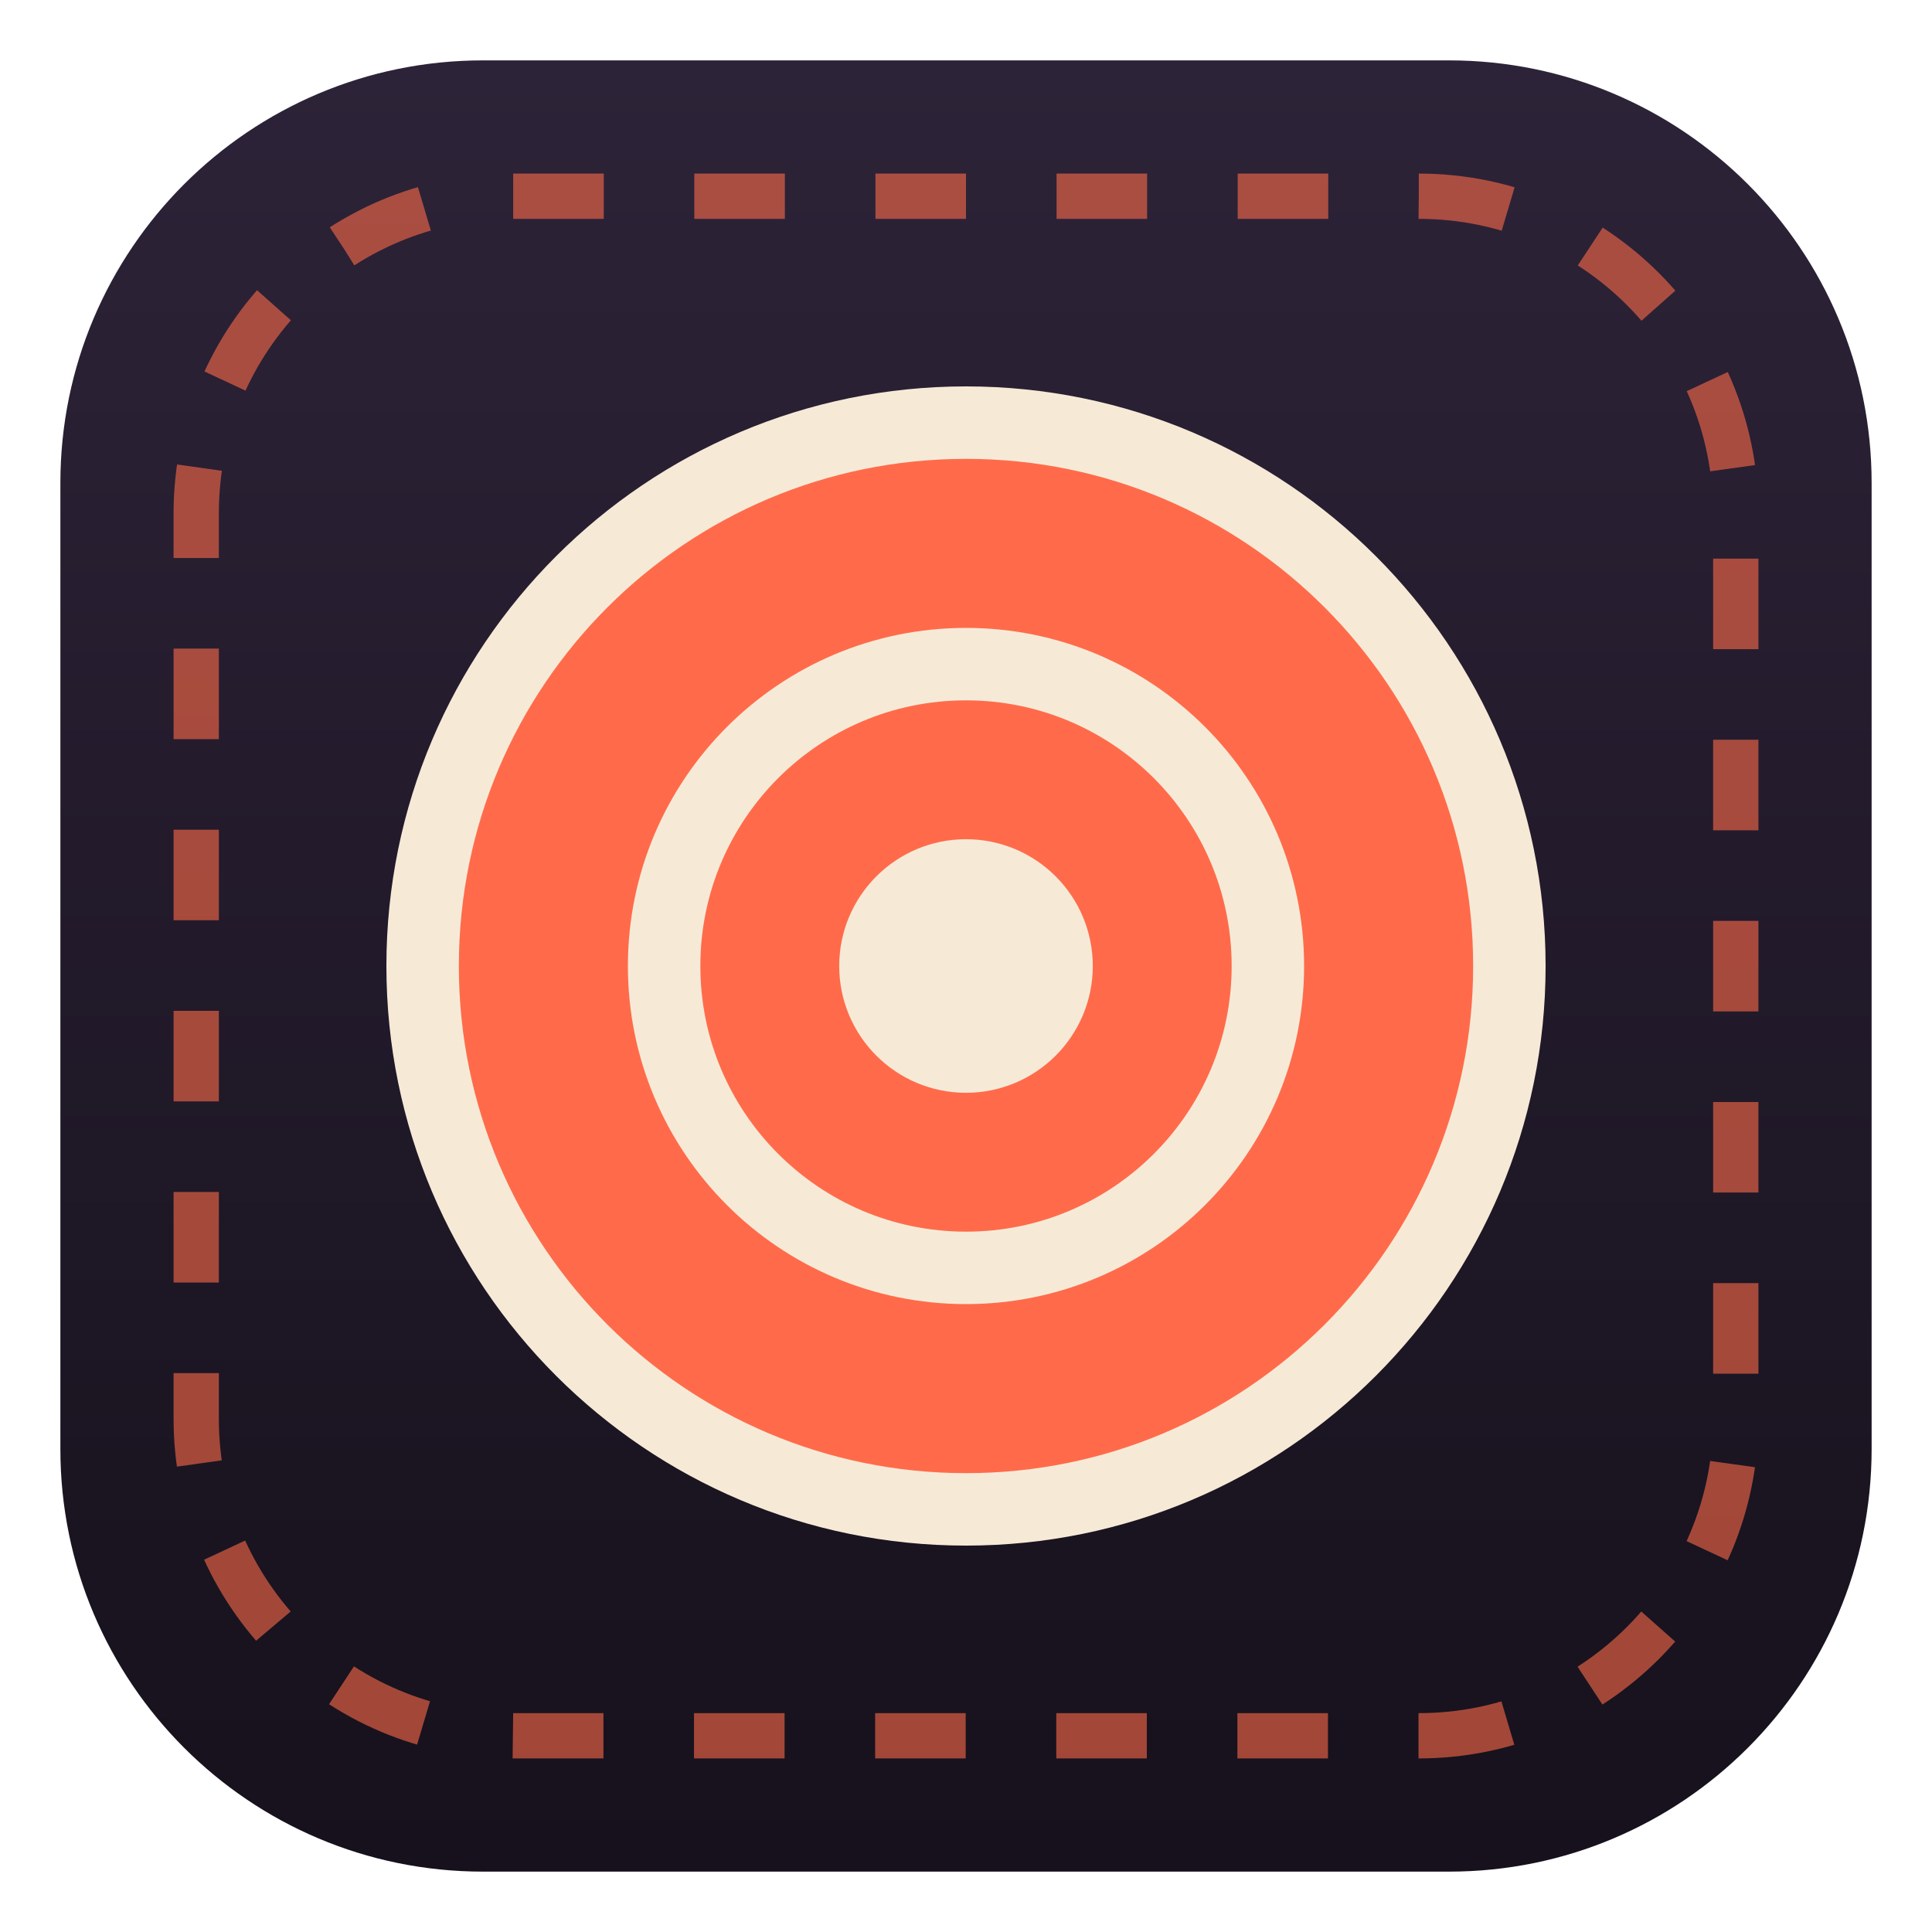
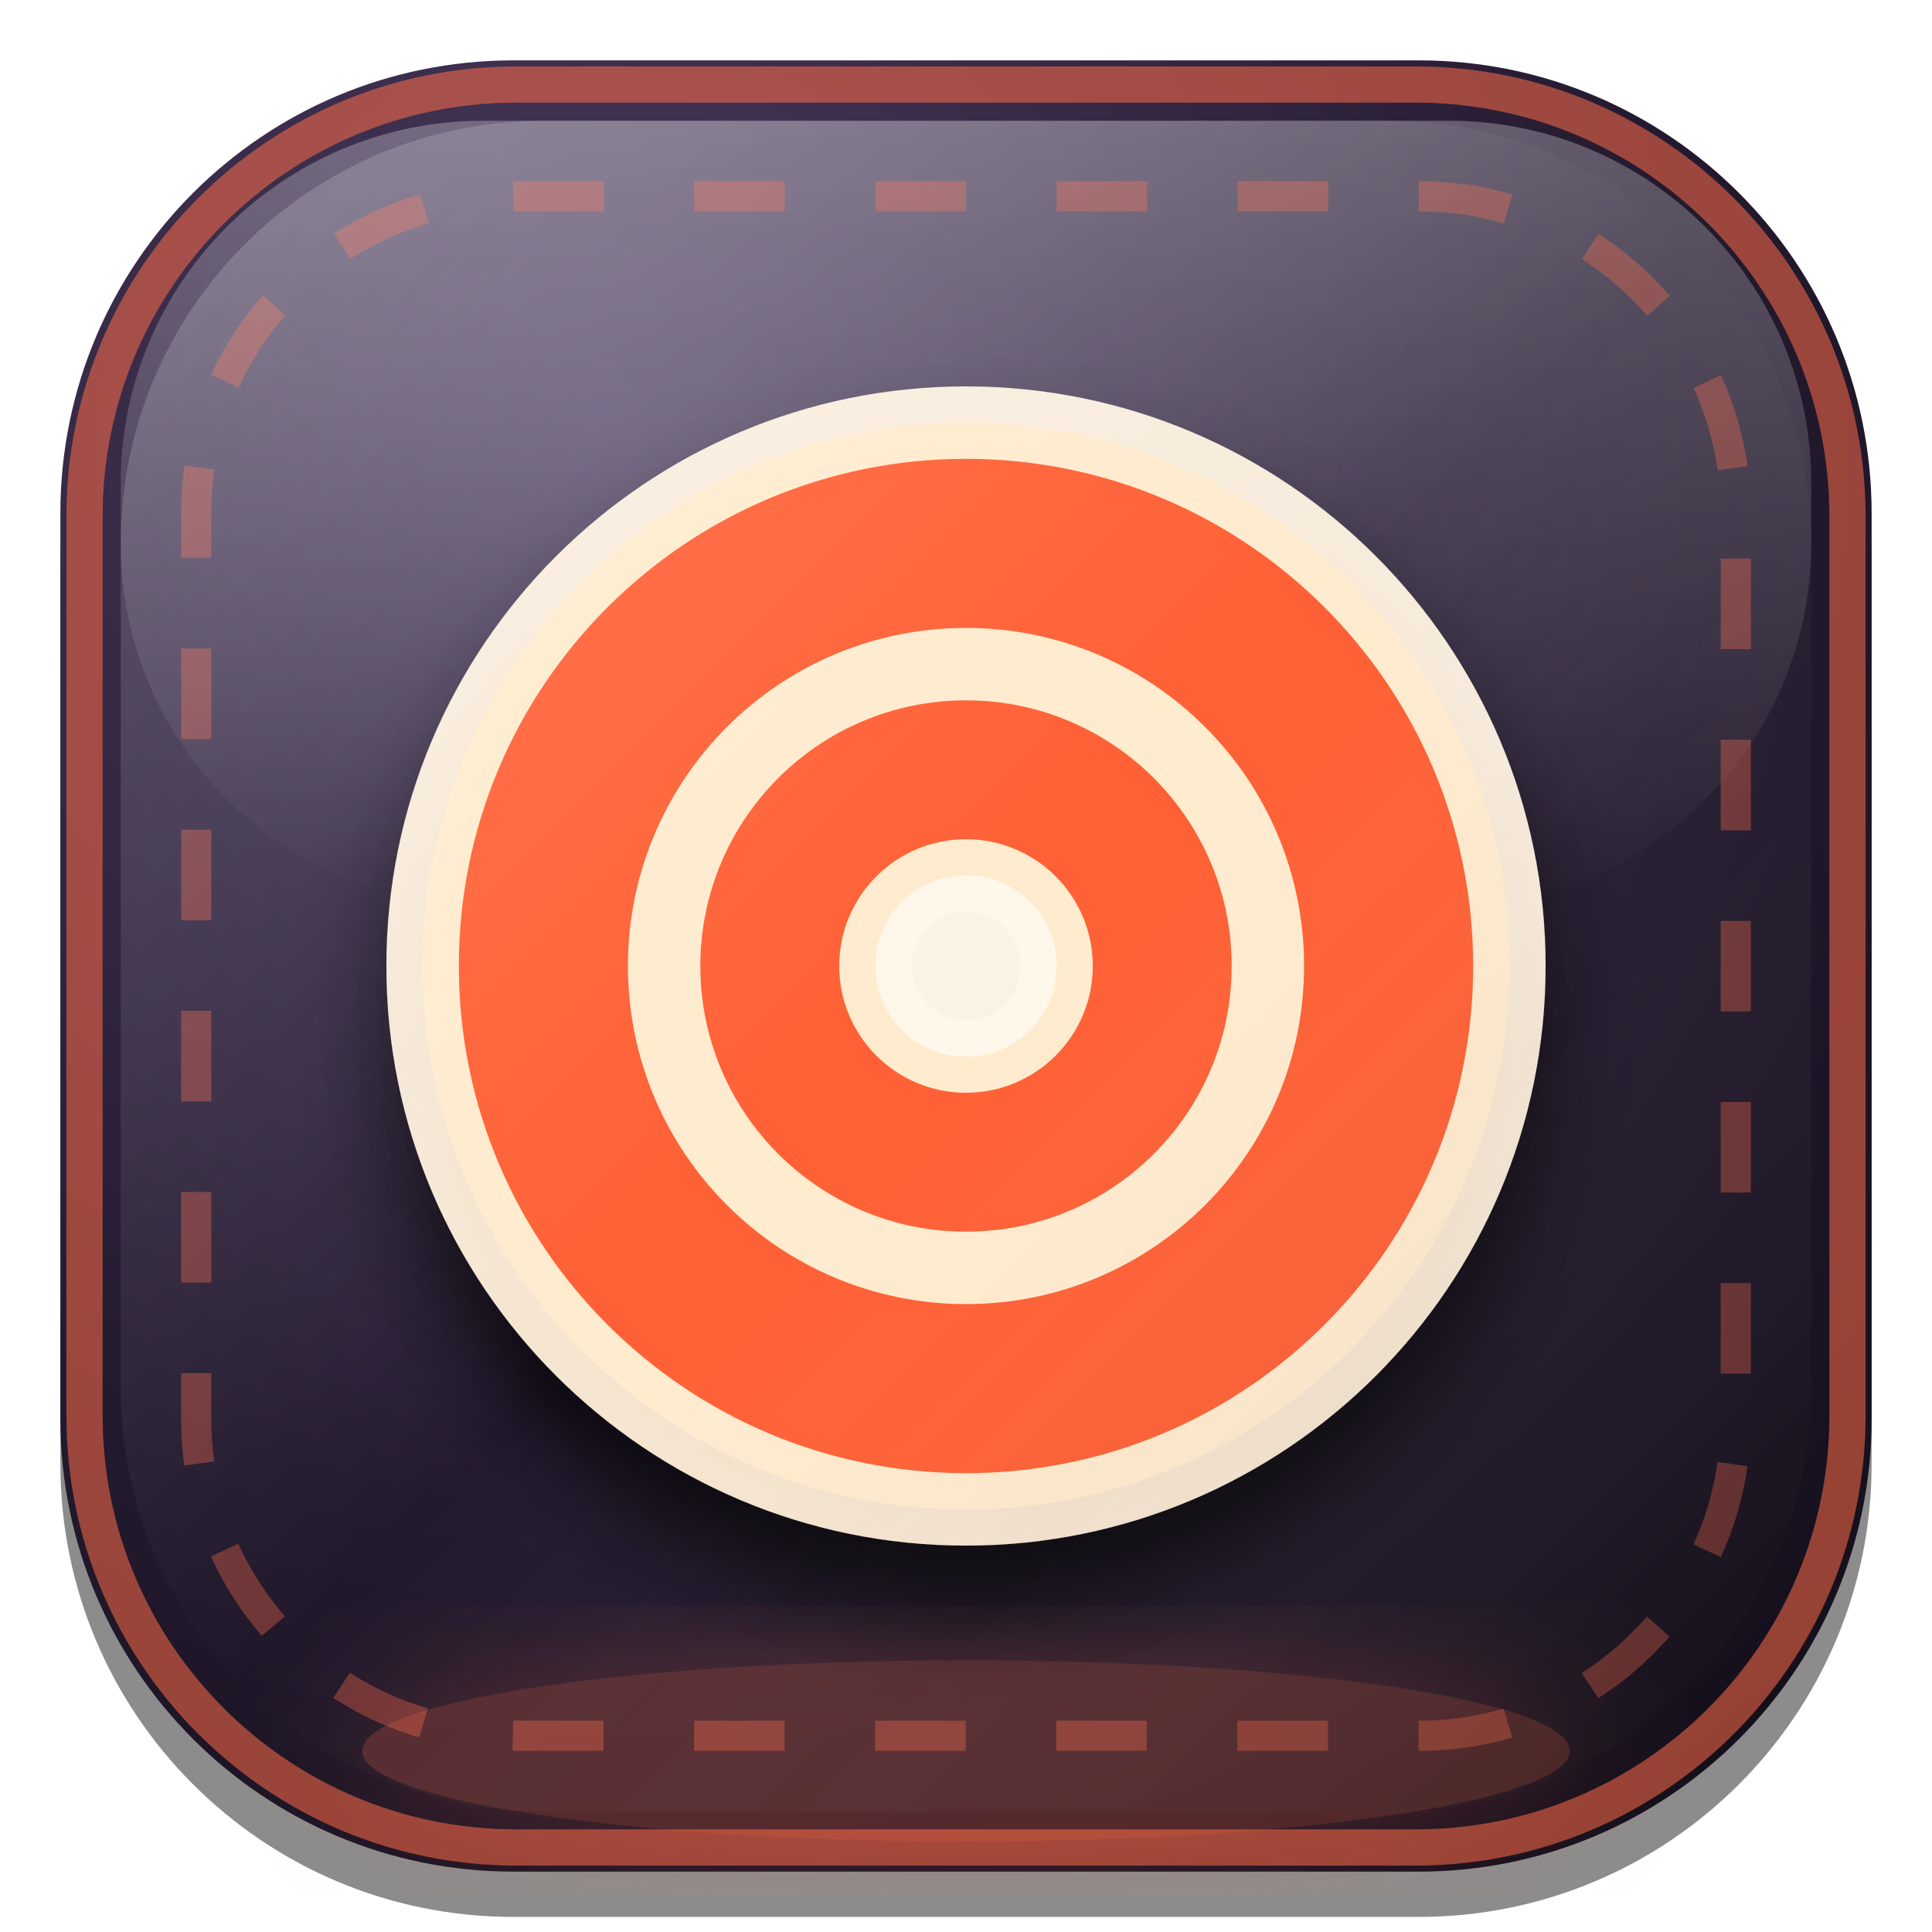
<svg xmlns="http://www.w3.org/2000/svg" viewBox="0 0 64 64" width="64" height="64" role="img">
  <defs>
-     <linearGradient id="t" x1="0" y1="0" x2="0" y2="1">
-       <stop offset="0" stop-color="#2d2338" />
-       <stop offset="1" stop-color="#16111c" />
+     <radialGradient id="bg" cx=".3" cy=".2" r="1.1">
+       <stop offset="0" stop-color="#4a3a5e" />
+       <stop offset=".55" stop-color="#241a2f" />
+       <stop offset="1" stop-color="#0f0b14" />
+     </radialGradient>
+     <linearGradient id="gl" x1="0" y1="0" x2="0" y2="1">
+       <stop offset="0" stop-color="#fff" stop-opacity=".55" />
+       <stop offset="1" stop-color="#fff" stop-opacity="0" />
    </linearGradient>
+     <linearGradient id="gs" x1="0" y1="0" x2="1" y2="1">
+       <stop offset="0" stop-color="#fff" stop-opacity=".5" />
+       <stop offset=".5" stop-color="#fff" stop-opacity="0" />
+       <stop offset="1" stop-color="#000" stop-opacity=".35" />
+     </linearGradient>
+     <filter id="ds" x="-20%" y="-20%" width="140%" height="150%">
+       <feDropShadow dx="0" dy="2.2" stdDeviation="1.6" flood-color="#000" flood-opacity=".6" />
+     </filter>
+     <filter id="gw" x="-30%" y="-30%" width="160%" height="160%">
+       <feGaussianBlur stdDeviation="2.2" result="b" />
+       <feMerge>
+         <feMergeNode in="b" />
+         <feMergeNode in="SourceGraphic" />
+       </feMerge>
+     </filter>
  </defs>
-   <rect x="2" y="2" width="60" height="60" rx="14" fill="url(#t)" />
-   <rect x="6.5" y="6.5" width="51" height="51" rx="10.5" fill="none" stroke="#ff6b4a" stroke-opacity=".6" stroke-width="1.5" stroke-dasharray="3 3" />
-   <g fill="none" stroke="#f6ead7" stroke-width="2.4" stroke-linejoin="round" stroke-linecap="round">
-     <circle cx="32" cy="32" r="18" fill="#ff6b4a" />
-     <circle cx="32" cy="32" r="10" />
-     <circle cx="32" cy="32" r="3" fill="#f6ead7" />
+   <rect x="2" y="3.5" width="60" height="60" rx="15" fill="#000" opacity=".45" />
+   <rect x="2" y="2" width="60" height="60" rx="15" fill="url(#bg)" />
+   <rect x="2.8" y="2.8" width="58.4" height="58.4" rx="14.3" fill="none" stroke="#ff6b4a" stroke-opacity=".55" stroke-width="1.2" />
+   <rect x="4" y="4" width="56" height="26" rx="12" fill="url(#gl)" opacity=".5" />
+   <rect x="6.5" y="6.5" width="51" height="51" rx="10.5" fill="none" stroke="#ff6b4a" stroke-opacity=".35" stroke-width="1" stroke-dasharray="3 3" />
+   <ellipse cx="32" cy="58" rx="20" ry="3" fill="#ff6b4a" opacity=".25" filter="url(#gw)" />
+   <g filter="url(#ds)">
+     <g fill="none" stroke="#fff4e2" stroke-opacity=".95" stroke-width="2.4" stroke-linejoin="round" stroke-linecap="round">
+       <circle cx="32" cy="32" r="18" fill="#ff6b4a" />
+       <circle cx="32" cy="32" r="10" />
+       <circle cx="32" cy="32" r="3" fill="#f6ead7" />
+     </g>
  </g>
+   <g filter="url(#ds)" style="mix-blend-mode:soft-light" opacity=".9">
+     <g fill="none" stroke="none" stroke-width="0" stroke-linejoin="round" stroke-linecap="round">
+       <circle cx="32" cy="32" r="18" fill="#ff6b4a" />
+       <circle cx="32" cy="32" r="10" />
+       <circle cx="32" cy="32" r="3" fill="#f6ead7" />
+     </g>
+   </g>
+   <rect x="4" y="4" width="56" height="56" rx="14" fill="url(#gs)" opacity=".4" />
</svg>
